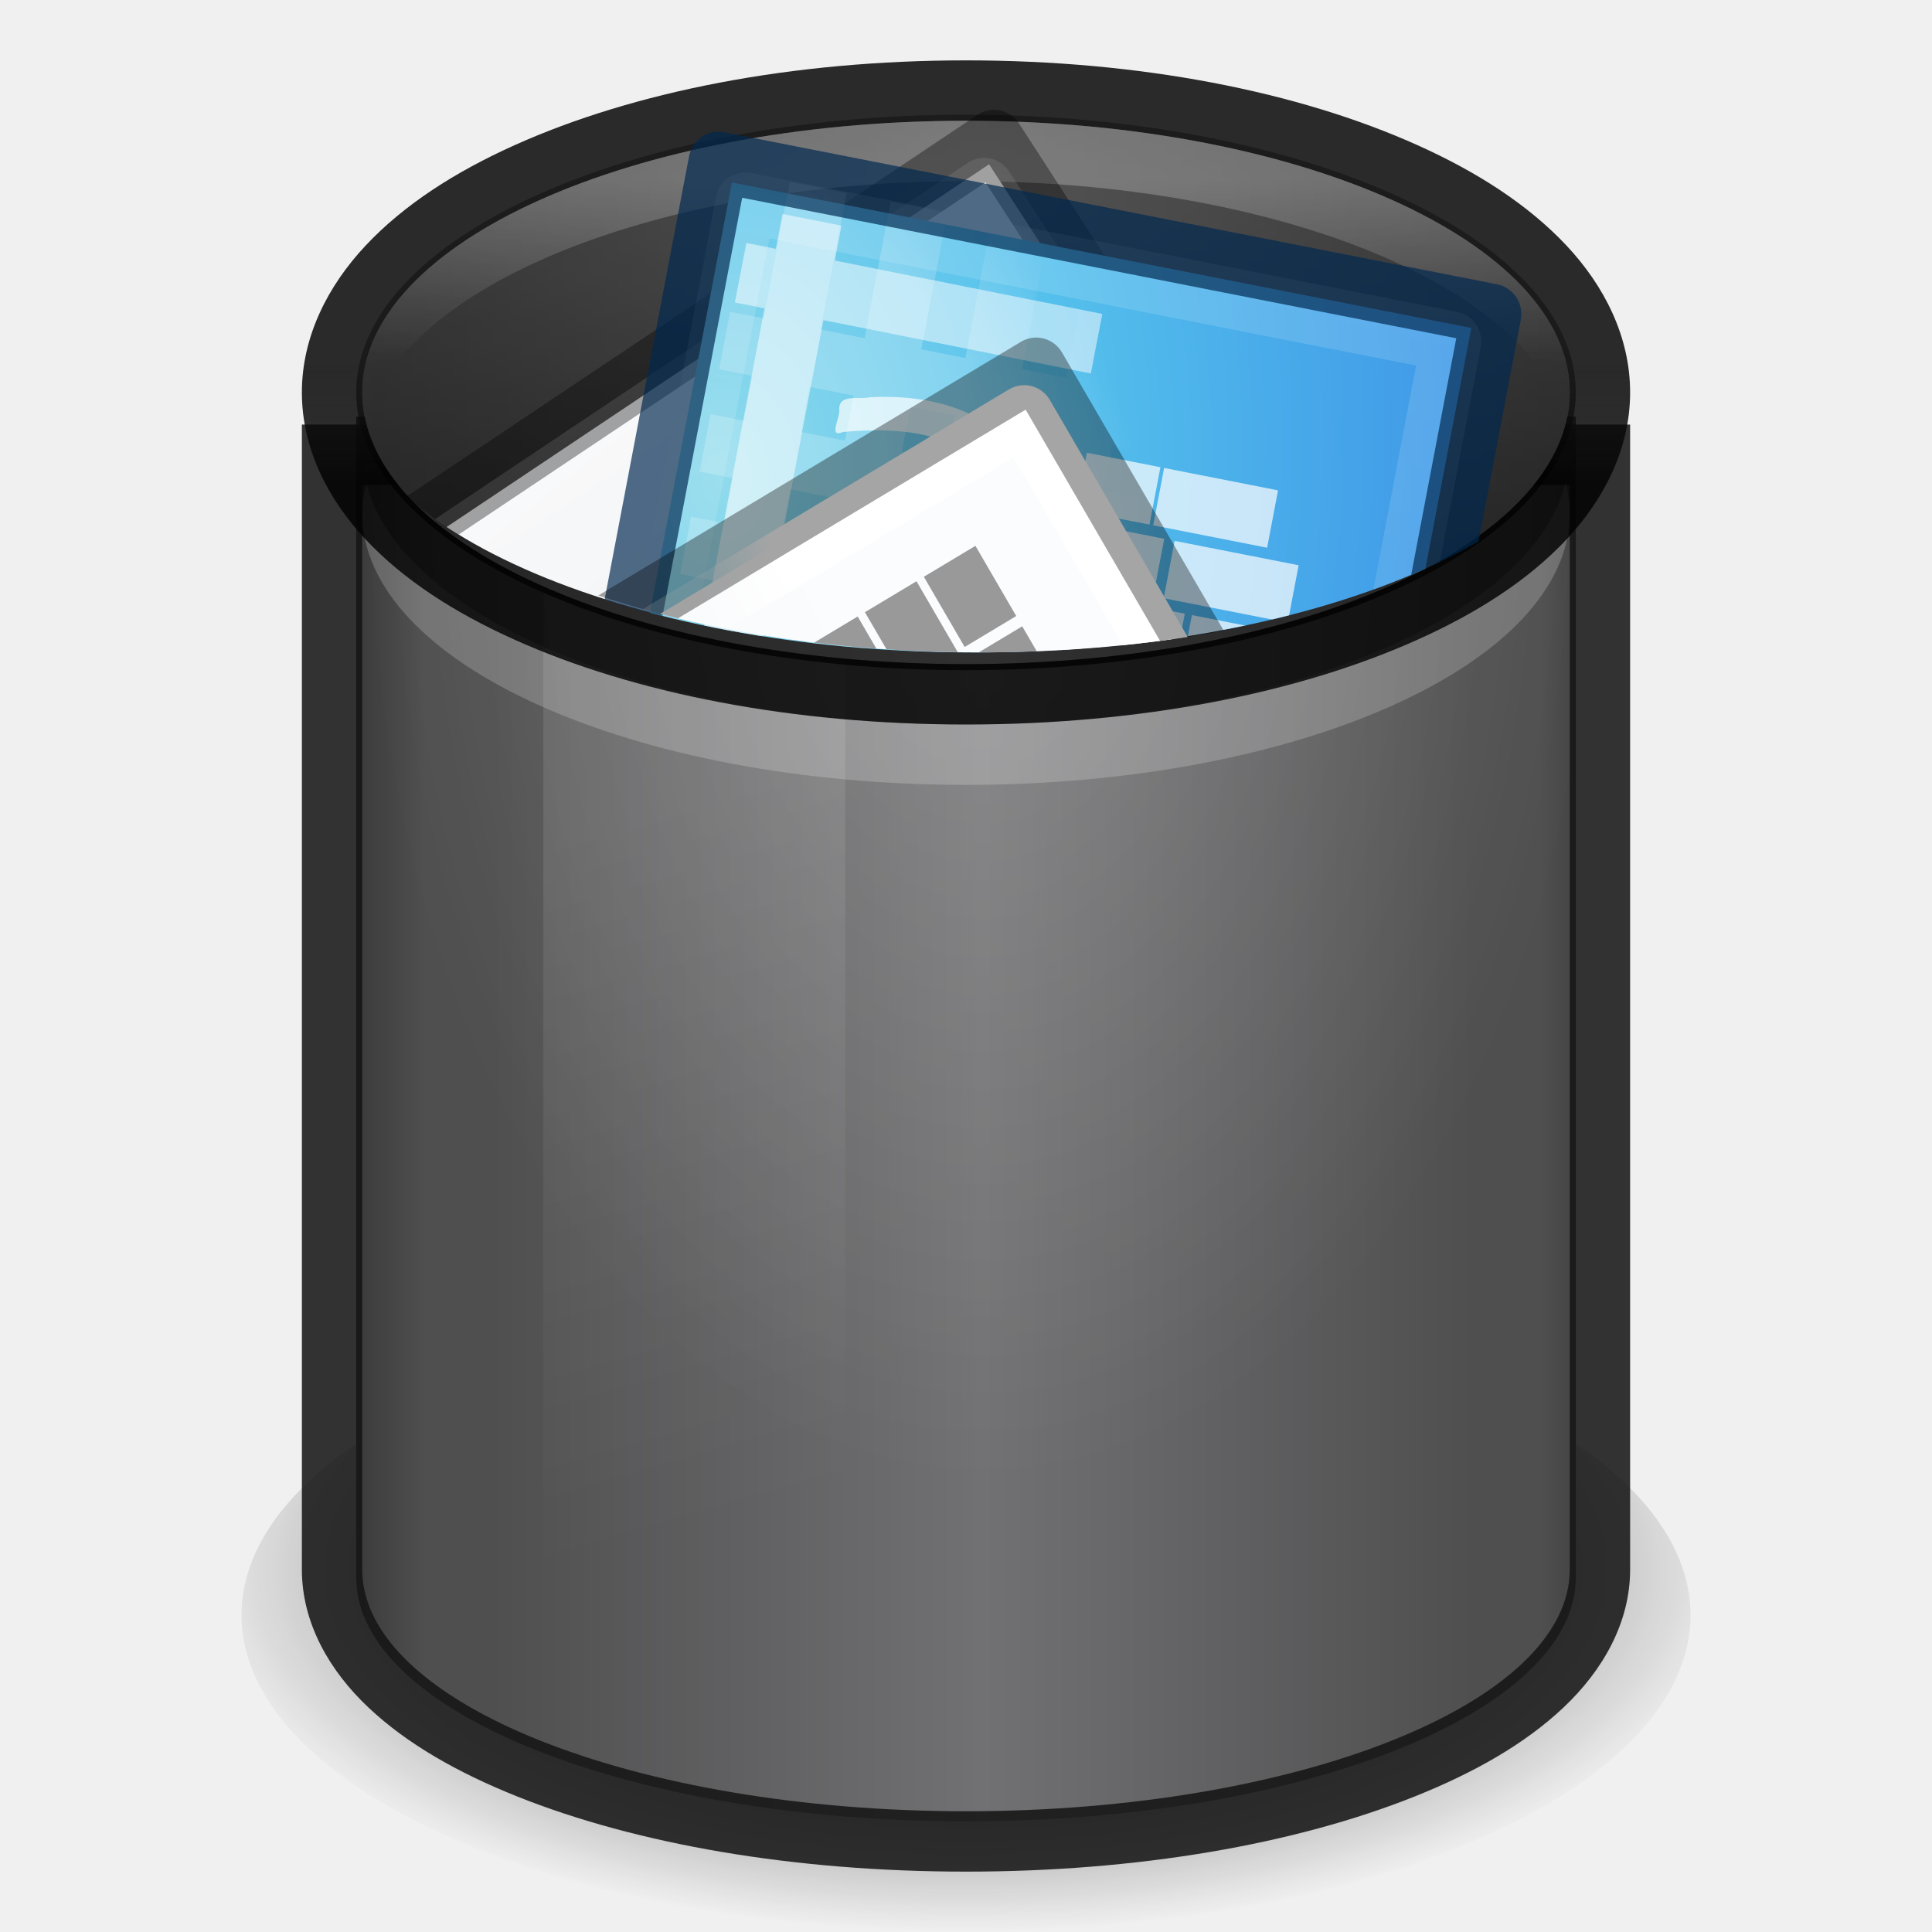
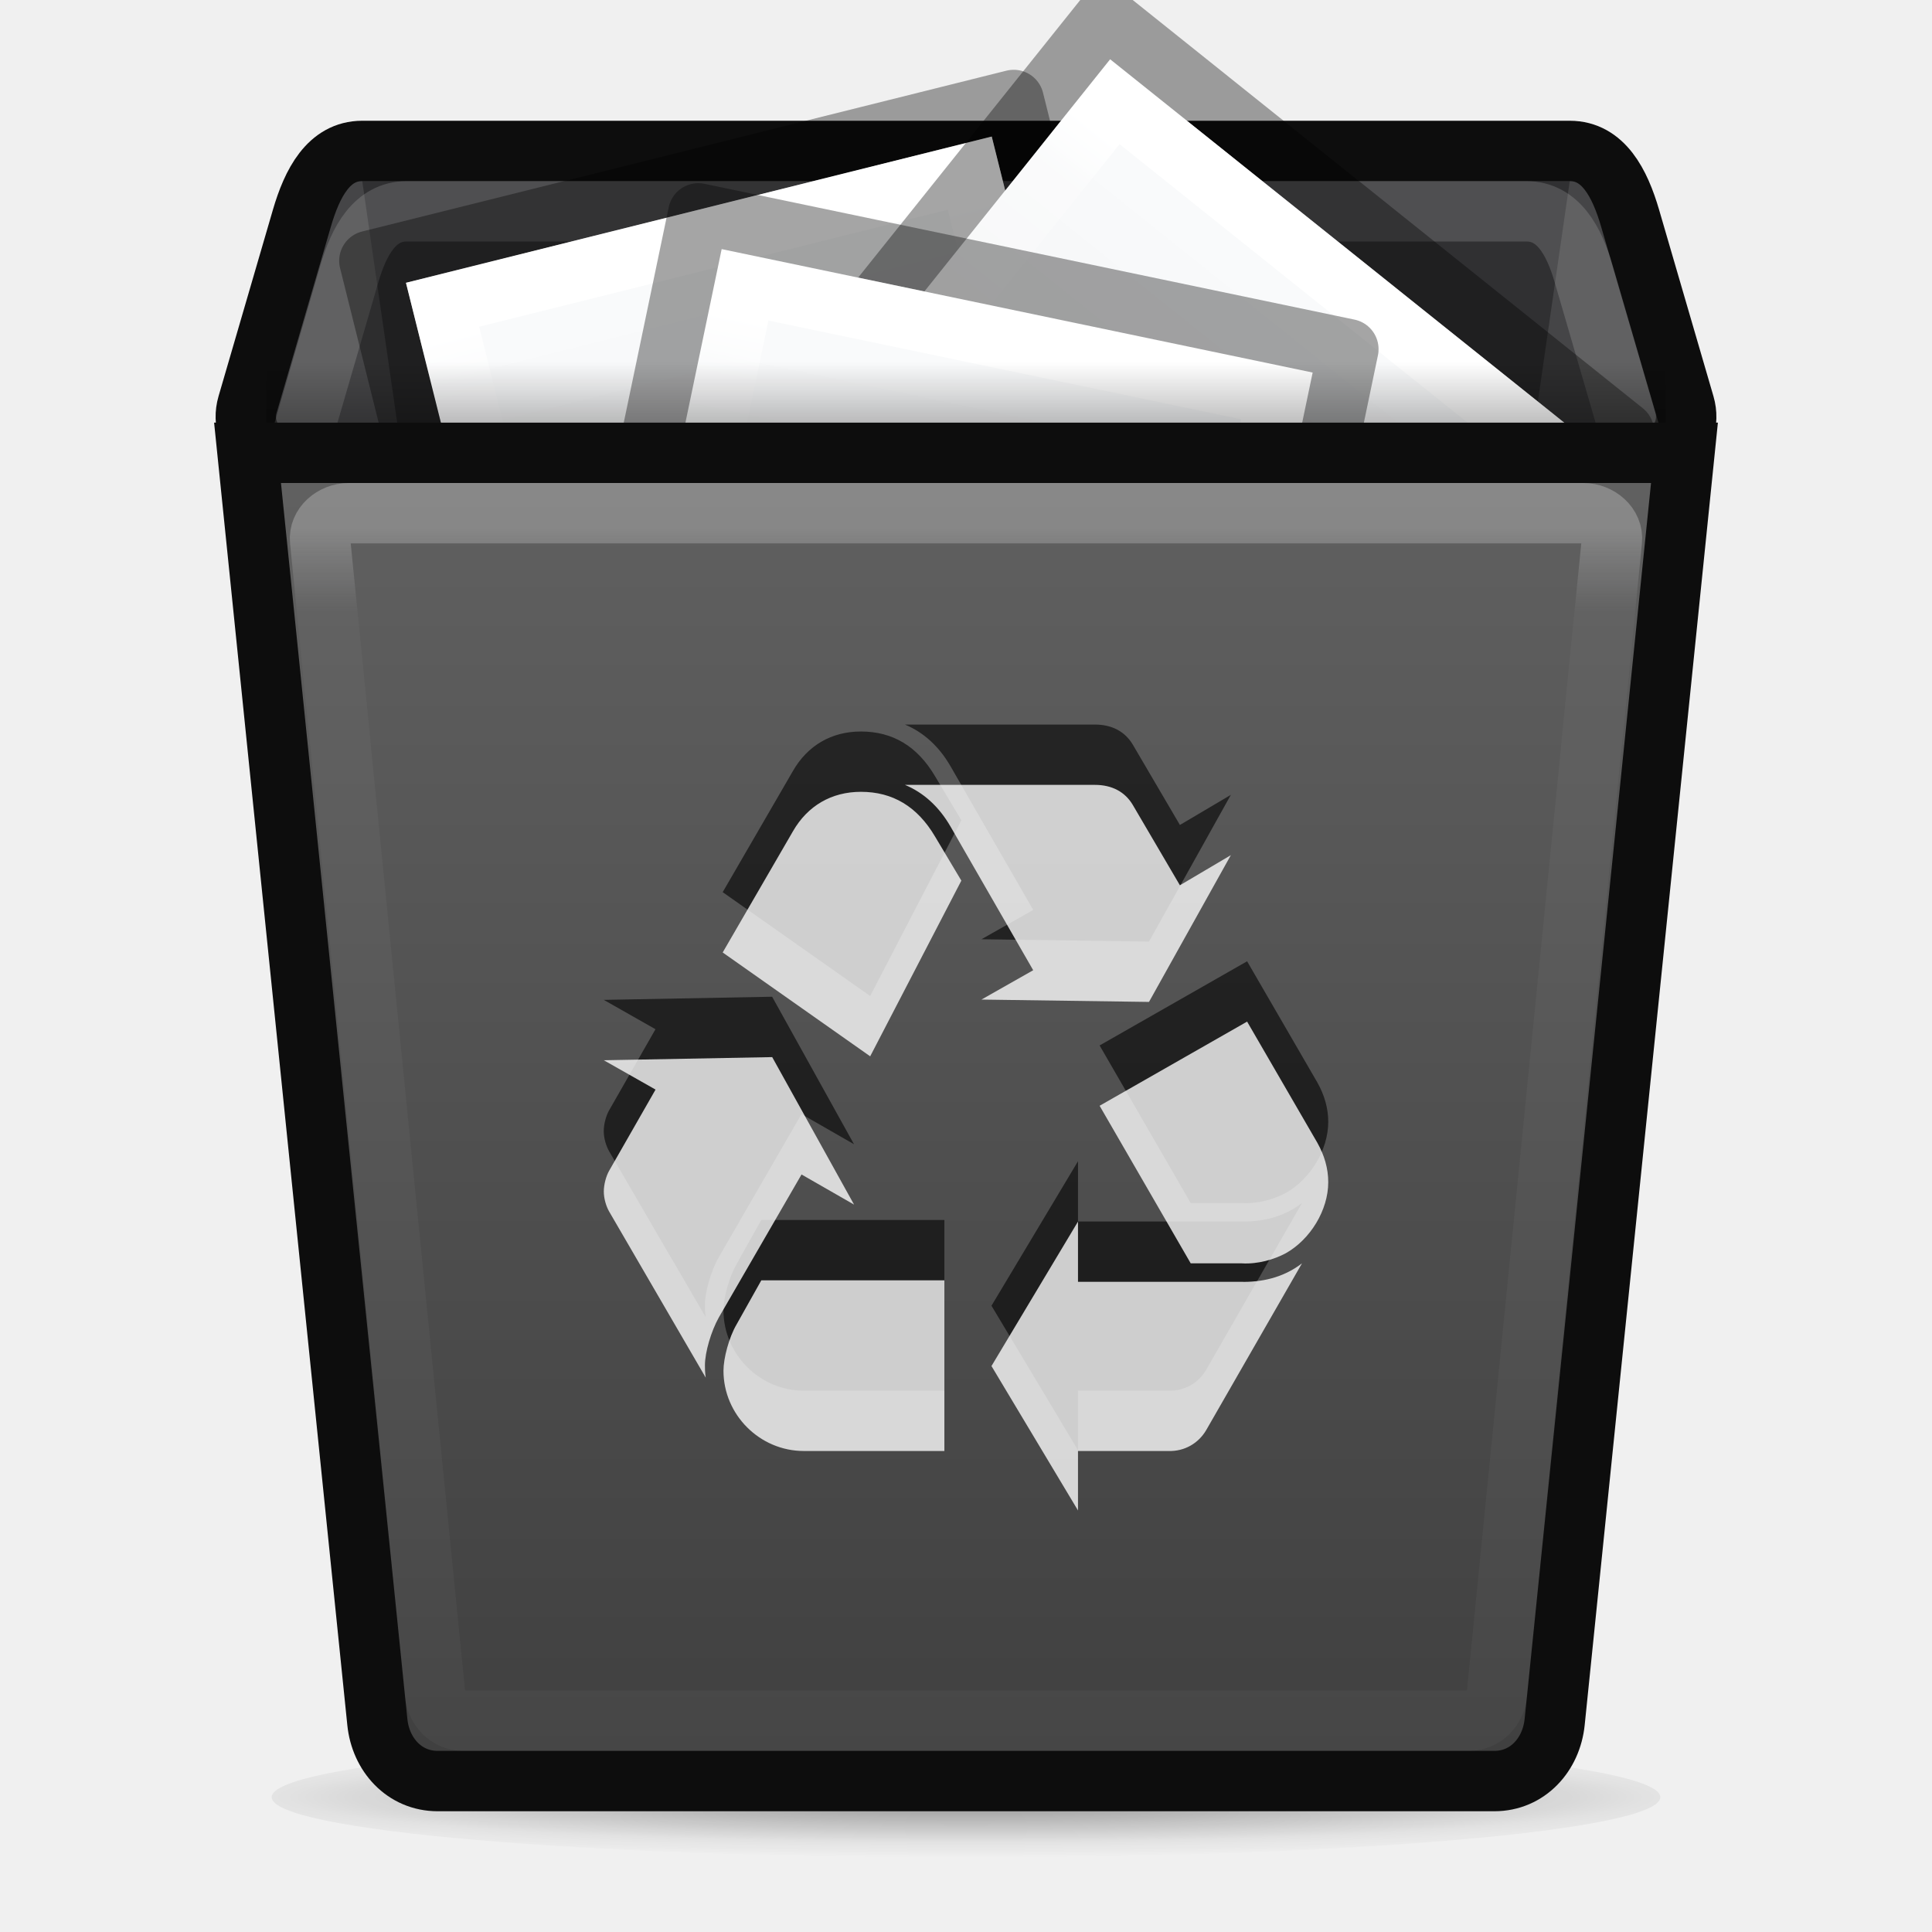
<svg xmlns="http://www.w3.org/2000/svg" xmlns:ns1="http://www.openswatchbook.org/uri/2009/osb" xmlns:xlink="http://www.w3.org/1999/xlink" version="1.0" width="32" height="32" id="svg3695">
  <defs id="defs3697">
-     <linearGradient id="linearGradient4590">
-       <stop style="stop-color:#000000;stop-opacity:0.6" offset="0" id="stop4592" />
-       <stop style="stop-color:#000000;stop-opacity:0.816" offset="1" id="stop4594" />
+     <linearGradient id="linearGradient4399">
+       <stop id="stop4401" offset="0" style="stop-color:#626262;stop-opacity:1" />
+       <stop id="stop4403" offset="1" style="stop-color:#3f3f3f;stop-opacity:1" />
    </linearGradient>
-     <linearGradient id="linearGradient6985">
-       <stop id="stop6987" offset="0" style="stop-color:#000000;stop-opacity:1" />
-       <stop id="stop6989" offset="1" style="stop-color:#000000;stop-opacity:0" />
+     <linearGradient id="linearGradient4306">
+       <stop style="stop-color:#000000;stop-opacity:1" offset="0" id="stop4308" />
+       <stop style="stop-color:#000000;stop-opacity:0" offset="1" id="stop4310" />
+     </linearGradient>
+     <linearGradient id="linearGradient4867">
+       <stop id="stop4869" offset="0" style="stop-color:#ffffff;stop-opacity:1;" />
+       <stop id="stop4871" offset="1" style="stop-color:#e4e5e7;stop-opacity:0.157" />
    </linearGradient>
    <linearGradient ns1:paint="gradient" id="linearGradient4406">
      <stop offset="0" style="stop-color:#4e4e4e;stop-opacity:1" id="stop4408" />
      <stop offset="1" style="stop-color:#141414;stop-opacity:1" id="stop4410" />
    </linearGradient>
    <linearGradient id="linearGradient3320" ns1:paint="gradient">
      <stop id="stop3323" style="stop-color:#4e4e4e;stop-opacity:1" offset="0" />
      <stop id="stop3325" style="stop-color:#b9bac2;stop-opacity:1" offset="1" />
    </linearGradient>
    <linearGradient ns1:paint="solid" id="linearGradient6213">
      <stop id="stop6215" offset="0" style="stop-color:#000000;stop-opacity:1;" />
    </linearGradient>
-     <linearGradient id="linearGradient3977">
-       <stop id="stop3979" style="stop-color:#ffffff;stop-opacity:1;" offset="0" />
-       <stop offset="0.049" style="stop-color:#ffffff;stop-opacity:0.235;" id="stop3981" />
-       <stop id="stop3983" style="stop-color:#ffffff;stop-opacity:0" offset="0.951" />
-       <stop id="stop3985" style="stop-color:#000000;stop-opacity:0.043" offset="1" />
+     <linearGradient xlink:href="#linearGradient4399" id="linearGradient4213" x1="32" y1="13" x2="32" y2="59" gradientUnits="userSpaceOnUse" gradientTransform="matrix(0.5731708,0,0,0.4999075,-2.341464,0.2552155)" />
+     <linearGradient xlink:href="#linearGradient4867" id="linearGradient4229" x1="32" y1="15" x2="32" y2="18" gradientUnits="userSpaceOnUse" gradientTransform="matrix(0.5486358,0,0,0.4651163,-1.556346,1.755813)" />
+     <linearGradient y2="9" x2="22" y1="11" x1="22" gradientTransform="matrix(0.5794826,0,0,0.5,2.092416,1.5)" gradientUnits="userSpaceOnUse" id="linearGradient4262-7-1" xlink:href="#linearGradient4306" />
+     <linearGradient id="linearGradient4303">
+       <stop id="stop4305" offset="0" style="stop-color:#000000;stop-opacity:0.404" />
+       <stop style="stop-color:#000000;stop-opacity:0.059" offset="0.744" id="stop4311" />
+       <stop id="stop4307" offset="1" style="stop-color:#000000;stop-opacity:0;" />
    </linearGradient>
-     <linearGradient id="linearGradient3927">
-       <stop style="stop-color:#fbfcfd;stop-opacity:1" offset="0" id="stop3929" />
-       <stop style="stop-color:#ebeced;stop-opacity:1" offset="1" id="stop3931" />
+     <radialGradient gradientUnits="userSpaceOnUse" gradientTransform="matrix(0.4880935,0,0,0.03225799,0.8691024,28.0699)" r="31" fy="52.6" fx="31" cy="52.6" cx="31" id="radialGradient4309-8" xlink:href="#linearGradient4303" />
+     <linearGradient id="linearGradient4225">
+       <stop offset="0" style="stop-color:#ffffff;stop-opacity:1;" id="stop4227" />
+       <stop id="stop4229" style="stop-color:#ffffff;stop-opacity:0.235;" offset="0.079" />
+       <stop offset="0.846" style="stop-color:#ffffff;stop-opacity:0" id="stop4231" />
+       <stop offset="1" style="stop-color:#000000;stop-opacity:0.043" id="stop4233" />
    </linearGradient>
-     <radialGradient xlink:href="#linearGradient6985" id="radialGradient4603" gradientUnits="userSpaceOnUse" gradientTransform="matrix(-2.568288,-1.690633,0.3033198,-0.4607816,401.676,238.4866)" cx="144.25" cy="-14.204" fx="144.25" fy="-14.204" r="19" />
-     <linearGradient id="linearGradient3827">
-       <stop offset="0" style="stop-color:#ffffff;stop-opacity:1" id="stop3829" />
-       <stop offset="0.823" style="stop-color:#ffffff;stop-opacity:1" id="stop3835" />
-       <stop offset="1" style="stop-color:#ffffff;stop-opacity:0" id="stop3831" />
+     <linearGradient id="linearGradient3927-8">
+       <stop style="stop-color:#fbfcfd;stop-opacity:1" offset="0" id="stop3929-2" />
+       <stop style="stop-color:#ebeced;stop-opacity:1" offset="1" id="stop3931-4" />
    </linearGradient>
-     <linearGradient id="linearGradient2867-449-88-871-390-598-476-591-434-148-57-177-7">
-       <stop offset="0" style="stop-color:#90dbec;stop-opacity:1" id="stop3750-6" />
-       <stop offset="0.262" style="stop-color:#55c1ec;stop-opacity:1" id="stop3752-3" />
-       <stop offset="0.705" style="stop-color:#3689e6;stop-opacity:1" id="stop3754-1" />
-       <stop offset="1" style="stop-color:#2b63a0;stop-opacity:1" id="stop3756-7" />
-     </linearGradient>
-     <linearGradient id="linearGradient3874">
-       <stop id="stop3876" style="stop-color:#ffffff;stop-opacity:1" offset="0" />
-       <stop id="stop3878" style="stop-color:#ffffff;stop-opacity:0.235" offset="0.049" />
-       <stop offset="0.95" style="stop-color:#ffffff;stop-opacity:0" id="stop4275" />
-       <stop id="stop3882" style="stop-color:#000000;stop-opacity:0.059" offset="1" />
-     </linearGradient>
-     <radialGradient xlink:href="#linearGradient6985" id="radialGradient4855" gradientUnits="userSpaceOnUse" gradientTransform="matrix(-3.018758,0.584335,-0.1048367,-0.5416012,446.3464,-92.71942)" cx="144.25" cy="-14.204" fx="144.25" fy="-14.204" r="19" />
-     <radialGradient xlink:href="#linearGradient6985" id="radialGradient4968" gradientUnits="userSpaceOnUse" gradientTransform="matrix(-1.563957,2.647335,-0.4749635,-0.2805927,217.9156,-387.2424)" cx="144.25" cy="-14.204" fx="144.25" fy="-14.204" r="19" />
-     <clipPath clipPathUnits="userSpaceOnUse" id="clipPath4599-4-2">
-       <path style="opacity:0.9;fill:url(#radialGradient4603);fill-opacity:1;stroke:none;stroke-width:1;stroke-linecap:butt;stroke-linejoin:miter;stroke-miterlimit:4;stroke-dasharray:none;stroke-dashoffset:0;stroke-opacity:1" d="M 38.794,15.837 A 18.5,8.099 33.356 0 1 18.889,12.431 18.5,8.099 33.356 0 1 7.889,-4.507 18.5,8.099 33.356 0 1 27.795,-1.1 18.5,8.099 33.356 0 1 38.794,15.837 Z" id="path4601-1-2" />
-     </clipPath>
-     <linearGradient y2="48.546" x2="24" y1="2.523" x1="24" gradientTransform="matrix(0.969828,-0.07993204,-0.07736636,1.005299,-16.97088,-11.30917)" gradientUnits="userSpaceOnUse" id="linearGradient4740-3-8" xlink:href="#linearGradient3927" />
-     <linearGradient y2="43.185" x2="24" y1="6.185" x1="24" gradientTransform="matrix(0.8757067,-0.07217467,-0.09279602,1.205793,-14.46034,-14.76495)" gradientUnits="userSpaceOnUse" id="linearGradient4742-9-7" xlink:href="#linearGradient3977" />
-     <clipPath clipPathUnits="userSpaceOnUse" id="clipPath4851-7-4">
-       <path style="opacity:0.9;fill:url(#radialGradient4855);fill-opacity:1;stroke:none;stroke-width:1;stroke-linecap:butt;stroke-linejoin:miter;stroke-miterlimit:4;stroke-dasharray:none;stroke-dashoffset:0;stroke-opacity:1" d="M 31.151,1.454 A 8.099,18.5 79.045 0 1 14.527,12.921 8.099,18.5 79.045 0 1 -5.175,8.485 8.099,18.5 79.045 0 1 11.449,-2.982 8.099,18.5 79.045 0 1 31.151,1.454 Z" id="path4853-1-6" />
-     </clipPath>
-     <radialGradient gradientTransform="matrix(0.1250051,4.200119,-3.127364,-0.1105846,34.0031,-52.00962)" gradientUnits="userSpaceOnUse" xlink:href="#linearGradient2867-449-88-871-390-598-476-591-434-148-57-177-7" id="radialGradient3350-4-0-5" fy="8.6" fx="15.951" r="18" cy="8.6" cx="15.951" />
-     <radialGradient gradientTransform="matrix(1.692579,0.05985015,0.07889393,2.650804,-31.47326,-34.11205)" gradientUnits="userSpaceOnUse" xlink:href="#linearGradient3827" id="radialGradient3338-3-0" fy="25.536" fx="21.172" r="16" cy="25.536" cx="21.172" />
-     <clipPath clipPathUnits="userSpaceOnUse" id="clipPath4964-3-5">
-       <path style="opacity:0.9;fill:url(#radialGradient4968);fill-opacity:1;stroke:none;stroke-width:1;stroke-linecap:butt;stroke-linejoin:miter;stroke-miterlimit:4;stroke-dasharray:none;stroke-dashoffset:0;stroke-opacity:1" d="M 13.146,-13.98 A 8.099,18.5 30.573 0 1 10.709,6.068 8.099,18.5 30.573 0 1 -5.674,17.876 8.099,18.5 30.573 0 1 -3.237,-2.171 8.099,18.5 30.573 0 1 13.146,-13.98 Z" id="path4966-4-7" />
-     </clipPath>
-     <linearGradient y2="48.546" x2="24" y1="2.523" x1="24" gradientTransform="matrix(1.046228,0.07621871,0.07377221,0.9313521,-10.44348,4.679087)" gradientUnits="userSpaceOnUse" id="linearGradient4982-2" xlink:href="#linearGradient3927" />
-     <linearGradient y2="43.185" x2="24" y1="6.185" x1="24" gradientTransform="matrix(0.9446917,0.06882174,0.08848508,1.117098,-8.246546,1.827523)" gradientUnits="userSpaceOnUse" id="linearGradient4984-9" xlink:href="#linearGradient3977" />
-     <linearGradient xlink:href="#linearGradient3874" id="linearGradient5005" gradientUnits="userSpaceOnUse" gradientTransform="matrix(1.257829,0.04447725,0.05687894,1.911108,-21.97136,-16.63877)" x1="24" y1="5.564" x2="24" y2="43" />
-     <radialGradient xlink:href="#linearGradient6985" id="radialGradient6052-2" cx="144.986" cy="-23.026" fx="144.986" fy="-23.026" r="19" gradientTransform="matrix(-0.6842103,2.8308827e-7,-1.1360419e-7,-0.3157895,115.2011,18.72864)" gradientUnits="userSpaceOnUse" />
-     <linearGradient xlink:href="#linearGradient6131" id="linearGradient5927" x1="135" y1="12" x2="116" y2="12" gradientUnits="userSpaceOnUse" spreadMethod="reflect" gradientTransform="matrix(0.5430107,0,0,0.5047103,-57.03495,10.93754)" />
-     <linearGradient id="linearGradient6131">
-       <stop id="stop6133" offset="0" style="stop-color:#717173;stop-opacity:1" />
-       <stop style="stop-color:#4f4f50;stop-opacity:1" offset="0.789" id="stop6137" />
-       <stop id="stop6139" offset="0.895" style="stop-color:#4f4f50;stop-opacity:1;" />
-       <stop id="stop6135" offset="1" style="stop-color:#3c3c3c;stop-opacity:1" />
-     </linearGradient>
-     <radialGradient xlink:href="#linearGradient6286" id="radialGradient6284" cx="39.001" cy="39.765" fx="39.001" fy="39.765" r="18.6" gradientTransform="matrix(-0.5491965,0,0,-0.8608425,37.68786,42.69913)" gradientUnits="userSpaceOnUse" spreadMethod="pad" />
-     <linearGradient id="linearGradient6286">
-       <stop id="stop6288" offset="0" style="stop-color:#ffffff;stop-opacity:1;" />
-       <stop id="stop6290" offset="1" style="stop-color:#ffffff;stop-opacity:0" />
-     </linearGradient>
-     <linearGradient xlink:href="#linearGradient6286" id="linearGradient3038" gradientUnits="userSpaceOnUse" gradientTransform="matrix(0.9333333,0,0,0.7754293,-2.799997,-1.679676)" x1="12.25" y1="20.231" x2="17.125" y2="34.174" />
-     <linearGradient xlink:href="#linearGradient6014" id="linearGradient6020" x1="116" y1="-9" x2="135" y2="-9" gradientUnits="userSpaceOnUse" spreadMethod="reflect" gradientTransform="matrix(0.5263158,0,0,0.5294117,-54.78948,11.26471)" />
-     <linearGradient id="linearGradient6014">
-       <stop style="stop-color:#8b8b8d;stop-opacity:1;" offset="0" id="stop6016" />
-       <stop style="stop-color:#b7b7b9;stop-opacity:1" offset="1" id="stop6018" />
-     </linearGradient>
-     <radialGradient xlink:href="#linearGradient4590" id="radialGradient6052" cx="144.25" cy="-14.204" fx="144.25" fy="-14.204" r="19" gradientTransform="matrix(-1.67867,2.7962137e-7,-4.7065157e-8,-0.3133127,258.414,-1.197418)" gradientUnits="userSpaceOnUse" />
-     <linearGradient xlink:href="#linearGradient4300" id="linearGradient4360" x1="16" y1="6" x2="16" y2="8" gradientUnits="userSpaceOnUse" />
-     <linearGradient id="linearGradient4300">
-       <stop style="stop-color:#141414;stop-opacity:1;" offset="0" id="stop4302" />
-       <stop style="stop-color:#000000;stop-opacity:0.899" offset="1" id="stop4304" />
-     </linearGradient>
-     <linearGradient xlink:href="#linearGradient6286" id="linearGradient4352" x1="16" y1="3" x2="16" y2="6" gradientUnits="userSpaceOnUse" />
+     <linearGradient y2="43.923" x2="24" y1="6.923" x1="24" gradientTransform="matrix(0.2432432,0,0,0.3513513,2.162164,-0.432428)" gradientUnits="userSpaceOnUse" id="linearGradient3988-1" xlink:href="#linearGradient4225" />
+     <linearGradient xlink:href="#linearGradient3927-8" id="linearGradient3806" gradientUnits="userSpaceOnUse" gradientTransform="matrix(0.2857136,0,0,0.304197,1.142873,0.2326048)" x1="25.132" y1="0.985" x2="25.132" y2="47.013" />
+     <linearGradient xlink:href="#linearGradient3927-8" id="linearGradient4581" gradientUnits="userSpaceOnUse" gradientTransform="matrix(0.2857136,0,0,0.304197,1.142873,0.2326048)" x1="25.132" y1="0.985" x2="25.132" y2="47.013" />
+     <linearGradient xlink:href="#linearGradient4225" id="linearGradient4583" gradientUnits="userSpaceOnUse" gradientTransform="matrix(0.2432432,0,0,0.3513513,2.162164,-0.432428)" x1="24" y1="6.923" x2="24" y2="43.923" />
+     <linearGradient xlink:href="#linearGradient3927-8" id="linearGradient4607" gradientUnits="userSpaceOnUse" gradientTransform="matrix(0.2857136,0,0,0.304197,1.142873,0.2326048)" x1="25.132" y1="0.985" x2="25.132" y2="47.013" />
+     <linearGradient xlink:href="#linearGradient4225" id="linearGradient4609" gradientUnits="userSpaceOnUse" gradientTransform="matrix(0.2432432,0,0,0.3513513,2.162164,-0.432428)" x1="24" y1="6.923" x2="24" y2="43.923" />
  </defs>
-   <path style="opacity:0.9;fill:url(#radialGradient6052-2);fill-opacity:1;stroke:none;stroke-width:1;stroke-linecap:butt;stroke-linejoin:miter;stroke-miterlimit:4;stroke-dasharray:none;stroke-dashoffset:0;stroke-opacity:1" d="M 28,26.75 A 12,5.25 0 0 1 16,32 12,5.25 0 0 1 4,26.75 12,5.25 0 0 1 16,21.5 12,5.25 0 0 1 28,26.75 Z" id="path4342-99-8" />
-   <path style="opacity:1;fill:url(#linearGradient5927);fill-opacity:1;stroke:none;stroke-width:1;stroke-linecap:butt;stroke-linejoin:miter;stroke-miterlimit:4;stroke-dasharray:none;stroke-dashoffset:0;stroke-opacity:1" d="m 5.9,6.9 0,19.229 c 0,2.23 4.552,4.038 10.1,4.038 5.548,0 10.1,-1.808 10.1,-4.038 L 26.1,6.9 Z" id="rect4344" />
-   <path style="opacity:0.2;fill:url(#radialGradient6284);fill-opacity:1;stroke:none;stroke-width:1;stroke-linecap:butt;stroke-linejoin:miter;stroke-miterlimit:4;stroke-dasharray:none;stroke-dashoffset:0;stroke-opacity:1" d="M 6,7 6,26.064 C 6,28.274 10.507,30.067 16,30.067 21.493,30.067 26,28.274 26,26.064 L 26,7 Z" id="rect4344-7" />
-   <path style="display:inline;overflow:visible;visibility:visible;opacity:0.1;fill:url(#linearGradient3038);fill-opacity:1;fill-rule:nonzero;stroke:none;stroke-width:1;marker:none" id="rect3244" d="m 9,9.784 5,0.943 0,18.853 L 9,28.95 9,9.784 Z" />
-   <path style="color:#000000;font-style:normal;font-variant:normal;font-weight:normal;font-stretch:normal;font-size:medium;line-height:normal;font-family:sans-serif;text-indent:0;text-align:start;text-decoration:none;text-decoration-line:none;text-decoration-style:solid;text-decoration-color:#000000;letter-spacing:normal;word-spacing:normal;text-transform:none;direction:ltr;block-progression:tb;writing-mode:lr-tb;baseline-shift:baseline;text-anchor:start;white-space:normal;clip-rule:nonzero;display:inline;overflow:visible;visibility:visible;opacity:1;isolation:auto;mix-blend-mode:normal;color-interpolation:sRGB;color-interpolation-filters:linearRGB;solid-color:#000000;solid-opacity:1;fill:#141414;fill-opacity:0.863;fill-rule:nonzero;stroke:none;stroke-width:2;stroke-linecap:butt;stroke-linejoin:miter;stroke-miterlimit:4;stroke-dasharray:none;stroke-dashoffset:0;stroke-opacity:1;color-rendering:auto;image-rendering:auto;shape-rendering:auto;text-rendering:auto;enable-background:accumulate" d="m 5,7.032 0,1 0,17.964 c 0,0.892 0.463,1.684 1.104,2.287 0.64,0.603 1.477,1.078 2.465,1.473 C 10.544,30.545 13.145,31 16,31 c 2.855,0 5.454,-0.455 7.43,-1.244 0.988,-0.395 1.824,-0.869 2.465,-1.473 C 26.535,27.68 27,26.889 27,25.996 L 27,7.032 Z m 1,1 20,0 0,17.964 C 26,28.207 21.493,30 16,30 10.507,30 6,28.207 6,25.996 Z" id="rect4344-9" />
-   <path style="opacity:1;fill:url(#linearGradient6020);fill-opacity:1;stroke:none;stroke-width:1;stroke-linecap:butt;stroke-linejoin:miter;stroke-miterlimit:4;stroke-dasharray:none;stroke-dashoffset:0;stroke-opacity:1" d="M 26,6.5 A 10,4.5 0 0 1 16,11 10,4.5 0 0 1 6,6.5 10,4.5 0 0 1 16,2 10,4.5 0 0 1 26,6.5 Z" id="path4342" />
-   <path style="opacity:0.9;fill:url(#radialGradient6052);fill-opacity:1;stroke:none;stroke-width:1;stroke-linecap:butt;stroke-linejoin:miter;stroke-miterlimit:4;stroke-dasharray:none;stroke-dashoffset:0;stroke-opacity:1" d="M 26.1,6.5 A 10.1,4.6 0 0 1 16,11.1 10.1,4.6 0 0 1 5.9,6.5 10.1,4.6 0 0 1 16,1.9 10.1,4.6 0 0 1 26.1,6.5 Z" id="path4342-99" />
-   <path style="opacity:0.2;fill:#ffffff;fill-opacity:1;stroke:none;stroke-width:1;stroke-linecap:butt;stroke-linejoin:miter;stroke-miterlimit:4;stroke-dasharray:none;stroke-dashoffset:0;stroke-opacity:1" d="M 16,13 A 10,4.5 0 0 1 6,8.5 10,4.5 0 0 1 6.07,8.01 10,4.5 0 0 0 16,12 10,4.5 0 0 0 25.93,7.99 10,4.5 0 0 1 26,8.5 10,4.5 0 0 1 16,13 Z" id="path4342-99-9-1" />
-   <path style="color:#000000;font-style:normal;font-variant:normal;font-weight:normal;font-stretch:normal;font-size:medium;line-height:normal;font-family:sans-serif;text-indent:0;text-align:start;text-decoration:none;text-decoration-line:none;text-decoration-style:solid;text-decoration-color:#000000;letter-spacing:normal;word-spacing:normal;text-transform:none;direction:ltr;block-progression:tb;writing-mode:lr-tb;baseline-shift:baseline;text-anchor:start;white-space:normal;clip-rule:nonzero;display:inline;overflow:visible;visibility:visible;opacity:0.9;isolation:auto;mix-blend-mode:normal;color-interpolation:sRGB;color-interpolation-filters:linearRGB;solid-color:#000000;solid-opacity:1;fill:url(#linearGradient4360);fill-opacity:1;fill-rule:nonzero;stroke:none;stroke-width:2;stroke-linecap:butt;stroke-linejoin:miter;stroke-miterlimit:4;stroke-dasharray:none;stroke-dashoffset:0;stroke-opacity:1;color-rendering:auto;image-rendering:auto;shape-rendering:auto;text-rendering:auto;enable-background:accumulate" d="m 16,1 c -2.883,-2e-7 -5.497,0.514 -7.48,1.406 C 7.528,2.852 6.689,3.394 6.059,4.064 5.428,4.735 5,5.578 5,6.5 5,7.422 5.428,8.267 6.059,8.938 6.689,9.608 7.528,10.148 8.52,10.594 10.503,11.486 13.117,12 16,12 18.883,12 21.499,11.486 23.482,10.594 24.474,10.148 25.313,9.608 25.943,8.938 26.574,8.267 27,7.422 27,6.5 27,5.578 26.574,4.735 25.943,4.064 25.313,3.394 24.474,2.852 23.482,2.406 21.499,1.514 18.883,1 16,1 Z m 0,1 A 10,4.5 0 0 1 26,6.5 10,4.5 0 0 1 16,11 10,4.5 0 0 1 6,6.5 10,4.5 0 0 1 16,2 Z" id="path4342-99-5" />
-   <path style="opacity:0.25;fill:url(#linearGradient4352);fill-opacity:1;stroke:none;stroke-width:1;stroke-linecap:butt;stroke-linejoin:miter;stroke-miterlimit:4;stroke-dasharray:none;stroke-dashoffset:0;stroke-opacity:1" d="M 16,2 A 10,4.5 0 0 0 6,6.5 10,4.5 0 0 0 6.07,6.99 10,4.5 0 0 1 16,3 10,4.5 0 0 1 25.93,7.01 10,4.5 0 0 0 26,6.5 10,4.5 0 0 0 16,2 Z" id="path4342-99-9" />
-   <g id="g4986-6" transform="matrix(0.5670114,0,0,0.5760065,2.872178,15.85257)">
-     <g clip-path="url(#clipPath4599-4-2)" transform="matrix(0.8352721,-0.5498368,0.5498368,0.8352721,0.7239669,-8.788582)" id="layer1-7-1">
-       <path style="display:inline;fill:url(#linearGradient4740-3-8);fill-opacity:1;stroke:none;stroke-width:1;stroke-linecap:butt;stroke-linejoin:round;stroke-miterlimit:4;stroke-dasharray:none;stroke-dashoffset:0;stroke-opacity:1" id="path4160-3-8-4" d="m 5,1 c 5.041,0 22,0.002 22,0.002 L 27,29 C 27,29 12.333,29 5,29 5,19.667 5,10.333 5,1 Z" />
-       <path style="fill:none;stroke:url(#linearGradient4742-9-7);stroke-width:1.75;stroke-linecap:round;stroke-linejoin:round;stroke-miterlimit:4;stroke-dasharray:none;stroke-dashoffset:0;stroke-opacity:1" d="m 26.5,28.5 -21,0 0,-27 21,0 z" id="rect6741-1-42-9" />
-       <path style="display:inline;fill:none;fill-opacity:1;stroke:#000000;stroke-width:1.75;stroke-linecap:butt;stroke-linejoin:round;stroke-miterlimit:4;stroke-dasharray:none;stroke-dashoffset:0;stroke-opacity:0.353" id="path4160-3-4-5-1" d="m 4.5,0.5 c 5.27,0 23,0.002 23,0.002 l 2.8e-5,28.998 c 0,0 -15.333,0 -23,0 0,-9.667 0,-19.333 0,-29 z" />
-     </g>
-     <g clip-path="url(#clipPath4851-7-4)" transform="matrix(0.9817763,0.1900404,-0.1900404,0.9817763,11.59584,-24.20647)" id="g4810-2-3">
-       <g id="g4217-4-3" />
-       <g id="layer1-5-8-9" transform="matrix(0.6628564,0,0,0.659152,0.2722422,0.1690105)">
-         <path d="m 7.132,1.261 c 7.605,0 33.19,0.003 33.19,0.003 l 4e-5,42.476 c 0,0 -22.126,0 -33.19,0 0,-14.16 0,-28.319 0,-42.479 z" id="path4160-38-5" style="color:#000000;display:inline;overflow:visible;visibility:visible;fill:url(#radialGradient3350-4-0-5);fill-opacity:1;fill-rule:nonzero;stroke:none;stroke-width:1.513;stroke-linecap:butt;stroke-linejoin:round;stroke-miterlimit:4;stroke-dasharray:none;stroke-dashoffset:0;stroke-opacity:1;marker:none;enable-background:accumulate" />
-         <path d="m 39.566,42.983 -31.677,0 0,-40.966 31.677,0 z" id="rect6741-1-4-7-7" style="opacity:0.6;fill:none;stroke:url(#linearGradient5005);stroke-width:2.647;stroke-linecap:round;stroke-linejoin:round;stroke-miterlimit:4;stroke-dasharray:none;stroke-dashoffset:0;stroke-opacity:1" />
-         <path d="m 33.425,8.088 -24.03,0 M 10.904,2.02 10.867,42.981 m 22.643,2.73e-4 0.037,-37.452 M 15.434,2.02 15.397,42.981 m 4.559,-40.962 0,40.961 M 24.49,2.02 24.453,42.981 M 29.019,2.02 28.982,42.981 m 10.42,-30.342 -30.007,0 m 30.007,4.551 -30.007,0 m 30.007,4.551 -30.007,0 m 30.007,4.551 -30.007,0 m 30.007,4.551 -30.007,0 m 30.007,4.551 -30.007,0 m 30.007,4.551 -30.007,0" id="path3318-4-2" style="opacity:0.2;fill:none;stroke:url(#radialGradient3338-3-0);stroke-width:2.549;stroke-linecap:square;stroke-linejoin:round;stroke-miterlimit:4;stroke-dasharray:none;stroke-opacity:1" />
-         <path d="m 21.085,39.947 16.434,4.82e-4" id="path3962-8-1" style="opacity:0.5;fill:none;stroke:#ffffff;stroke-width:2.647;stroke-linecap:square;stroke-linejoin:round;stroke-miterlimit:4;stroke-dasharray:none;stroke-opacity:1" />
-         <path d="m 36.551,42.981 0,-15.171" id="path3960-0-1" style="opacity:0.5;fill:none;stroke:#ffffff;stroke-width:2.647;stroke-linecap:square;stroke-linejoin:round;stroke-miterlimit:4;stroke-dasharray:none;stroke-opacity:1" />
-         <path d="m 22.915,5.092 -13.339,-0.037 m 1.328,-1.546 0,20.099" id="path3554-0-0" style="opacity:0.5;fill:none;stroke:#ffffff;stroke-width:2.647;stroke-linecap:square;stroke-linejoin:round;stroke-miterlimit:4;stroke-dasharray:none;stroke-opacity:1" />
-         <path d="m 15.377,14.718 c -1.033,0.688 -0.911,2.496 0.216,3.031 2.568,0.934 4.233,-0.392 4.84,-2.85 0.017,-0.362 0.153,-0.895 -0.385,-0.729 -1.612,-0.078 -3.147,0.033 -4.67,0.548 z m 6.907,-1.226 c 1e-6,1.901 1e-6,3.802 1e-6,5.702 -0.612,0 -1.225,0 -1.837,0 -0.036,-0.421 0.073,-1.317 -0.056,-1.434 -0.719,1.049 -1.974,1.618 -3.223,1.672 -3.349,0.162 -4.816,-1.865 -3.838,-4.939 1.878,-1.949 4.567,-1.609 7.068,-1.61 -0.108,-3.252 -4.218,-2.513 -6.407,-1.869 -0.58,0.389 -0.247,-0.56 -0.334,-0.894 -0.201,-0.733 0.78,-0.617 1.243,-0.831 1.686,-0.407 3.53,-0.525 5.171,0.127 1.718,0.842 2.078,2.352 2.212,4.076 z" id="text34519-5-6" style="font-style:normal;font-weight:normal;font-size:18.421px;font-family:'Bitstream Vera Sans';opacity:0.7;fill:#ffffff;fill-opacity:1;stroke:none" />
-         <path d="m 13,25.534 3.39,0 0,1.491 -3.39,0 z m 4.569,0 1.776,0 0,1.491 -1.776,0 z m 3.114,0 3.117,0 0,1.491 -3.117,0 z m 4.53,0 1.527,0 0,1.491 -1.527,0 z m 2.891,0 3.239,0 0,1.491 -3.239,0 z M 13,22.5 l 3.324,0 0,1.562 -3.324,0 z m 4.236,0 3.606,0 0,1.562 -3.606,0 z m 4.969,0 1.53,0 0,1.562 -1.53,0 z m 2.29,0 2.602,0 0,1.562 -2.602,0 z m 3.815,0 2.409,0 0,1.562 -2.409,0 z m 3.93,0 1.905,0 0,1.562 -1.905,0 z M 13,30.086 l 4.872,0 0,1.517 -4.872,0 z m 6.102,0 3.123,0 0,1.517 -3.123,0 z m 9.142,0 0.893,0 0,1.517 -0.893,0 z m 1.519,0 3.13,0 0,1.517 -3.13,0 z m -6.093,0 3.192,0 0,1.517 -3.192,0 z M 13,33.12 l 3.869,0 0,1.517 -3.869,0 z m 4.791,0 0.766,0 0,1.517 -0.766,0 z m 1.69,0 2.781,0 0,1.517 -2.781,0 z m 3.809,0 2.652,0 0,1.517 -2.652,0 z m 2.971,0 2.747,0 0,1.517 -2.747,0 z m 3.959,0 4.015,0 0,1.517 -4.015,0 z M 13,36.154 l 3.344,0 0,1.517 -3.344,0 z m 9.196,0 2.085,0 0,1.517 -2.085,0 z m 6.142,0 3.02,0 0,1.517 -3.02,0 z m -2.936,0 2.284,0 0,1.517 -2.284,0 z m -7.803,0 3.42,0 0,1.517 -3.42,0 z" id="path3406-7-4" style="display:inline;opacity:0.7;fill:#ffffff;fill-opacity:1;stroke:none" />
-         <path d="m 31.874,17.19 1.659,0 m -7.543,0 3.017,0 m 1.509,-3.034 3.017,0 m -7.543,0 1.509,0 m 1.961,-3.034 2.565,0 m -6.034,0 0.754,0" id="path3342-9-9" style="opacity:0.7;fill:none;stroke:#ffffff;stroke-width:2.549;stroke-linecap:square;stroke-linejoin:round;stroke-miterlimit:4;stroke-dasharray:none;stroke-opacity:1" />
-       </g>
-       <path d="m 4.503,0.5 c 5.27,0 22.997,0.002 22.997,0.002 l 2.8e-5,29.001 c 0,0 -15.332,0 -22.997,0 0,-9.668 0,-19.335 0,-29.003 z" id="path4160-7-5-6" style="color:#000000;display:inline;overflow:visible;visibility:visible;fill:none;fill-opacity:1;fill-rule:nonzero;stroke:#00284f;stroke-width:1.75;stroke-linecap:butt;stroke-linejoin:round;stroke-miterlimit:4;stroke-dasharray:none;stroke-dashoffset:0;stroke-opacity:0.682;marker:none;enable-background:accumulate" />
-     </g>
-     <g clip-path="url(#clipPath4964-3-5)" transform="matrix(0.5086386,0.8609801,-0.8609801,0.5086386,23.3453,-21.0688)" id="layer1-4-5-3">
-       <g id="layer1-8-7-6" transform="translate(1.33e-5,0)">
-         <path d="m 5,1 c 5.041,0 22,0.002 22,0.002 L 27,29 C 27,29 12.333,29 5,29 5,19.667 5,10.333 5,1 Z" id="path4160-3-0-1-3" style="display:inline;fill:url(#linearGradient4982-2);fill-opacity:1;stroke:none;stroke-width:1;stroke-linecap:butt;stroke-linejoin:round;stroke-miterlimit:4;stroke-dasharray:none;stroke-dashoffset:0;stroke-opacity:1" />
-         <path id="rect6741-1-0-4-4" d="m 26.5,28.5 -21,0 0,-27 21,0 z" style="fill:none;stroke:url(#linearGradient4984-9);stroke-width:1.75;stroke-linecap:round;stroke-linejoin:round;stroke-miterlimit:4;stroke-dasharray:none;stroke-dashoffset:0;stroke-opacity:1" />
-         <path d="m 4.5,0.5 c 5.27,0 23,0.002 23,0.002 l 2.8e-5,28.998 c 0,0 -15.333,0 -23,0 0,-9.667 0,-19.333 0,-29 z" id="path4160-3-4-1-2-1" style="display:inline;fill:none;fill-opacity:1;stroke:#000000;stroke-width:1.75;stroke-linecap:butt;stroke-linejoin:round;stroke-miterlimit:4;stroke-dasharray:none;stroke-dashoffset:0;stroke-opacity:0.353" />
-       </g>
-       <path style="fill:none;stroke:#000000;stroke-width:1.75px;stroke-linecap:butt;stroke-linejoin:miter;stroke-opacity:0.392" id="path2609-5-5" d="m 8,5.505 2.344,0 -2.344,0 z m 2.688,0 2.188,0 -2.188,0 z m 2.531,0 1.938,0 -1.938,0 z m 2.25,0 0.844,0 -0.844,0 z m 1.188,0 1.875,0 -1.875,0 z m 2.25,0 4.938,0 -4.938,0 z m -10.906,2 3.656,0 -3.656,0 z m 4.062,0 1.75,0 -1.75,0 z m 2.062,0 0.875,0 -0.875,0 z m 1.219,0 1.594,0 -1.594,0 z m 1.938,0 1.625,0 -1.625,0 z m 1.938,0 2.594,0 -2.594,0 z M 8,9.5 l 4.281,0 -4.281,0 z m 4.625,0 4.625,0 -4.625,0 z m 4.938,0 1.844,0 -1.844,0 z m 2.156,0 0,0 z M 8,11.5 9.594,11.5 8,11.5 Z m 2.094,0 5.906,0 -5.906,0 z M 8,14.537 l 3.094,0 -3.094,0 z m 3.406,0 5.062,0 -5.062,0 z m 5.375,0 2.469,0 -2.469,0 z m 2.781,0 2.312,0 -2.312,0 z M 8,16.5 10.344,16.5 8,16.5 Z m 2.688,0 2.156,0 -2.156,0 z m 2.531,0 1.938,0 -1.938,0 z m 2.25,0 0.844,0 -0.844,0 z m 1.188,0 1.875,0 -1.875,0 z m 2.25,0 4.906,0 -4.906,0 z M 8,18.575 l 4.281,0 -4.281,0 z m 4.625,0 4.625,0 -4.625,0 z m 4.938,0 1.844,0 -1.844,0 z M 8,21.5 11.094,21.5 8,21.5 Z m 3.406,0 5.062,0 -5.062,0 z m 5.375,0 2.469,0 -2.469,0 z m 2.781,0 2.312,0 -2.312,0 z M 8,23.5 l 3.875,0 -3.875,0 z m 4.219,0 1.219,0 -1.219,0 z m 1.531,0 2.781,0 -2.781,0 z m 3.094,0 4.094,0 -4.094,0 z M 8,25.5 l 3.875,0 -3.875,0 z m 4.219,0 1.75,0 -1.75,0 z m 2.062,0 2.75,0 -2.75,0 z m 3.062,0 2.969,0 -2.969,0 z m 3.312,0 1.188,0 -1.188,0 z" />
-     </g>
+   <ellipse cx="16" cy="29.767" rx="11.5" ry="1" style="display:inline;opacity:1;fill:url(#radialGradient4309-8);fill-opacity:1;stroke:none;stroke-width:1.2;stroke-linecap:butt;stroke-linejoin:miter;stroke-miterlimit:4;stroke-dasharray:none;stroke-dashoffset:0;stroke-opacity:1" id="path4293-4" />
+   <path style="opacity:1;fill:#454547;fill-opacity:1;stroke:#0d0d0d;stroke-width:1;stroke-linecap:butt;stroke-linejoin:miter;stroke-miterlimit:4;stroke-dasharray:none;stroke-dashoffset:0;stroke-opacity:1" d="m 6,2.5 20,0 c 0.554,0 0.829,0.529 1,1.115 l 0.9,3.087 c 0.171,0.586 -0.446,1.115 -1,1.115 l -21.8,0 c -0.554,0 -1.171,-0.529 -1,-1.115 L 5,3.615 C 5.171,3.029 5.446,2.5 6,2.5 Z" id="rect4290" />
+   <path style="opacity:0.3;fill:#000000;fill-opacity:1;stroke:none;stroke-width:1;stroke-linecap:butt;stroke-linejoin:miter;stroke-miterlimit:4;stroke-dasharray:none;stroke-dashoffset:0;stroke-opacity:1" d="m 26,3 -3.15,21.776 c -0.079,0.543 -0.446,0.99 -1,0.99 l -11.7,0 c -0.554,0 -0.921,-0.447 -1,-0.99 L 6,3 Z" id="rect4203-7" />
+   <path style="opacity:0.15;fill:none;fill-opacity:1;stroke:#ffffff;stroke-width:1;stroke-linecap:butt;stroke-linejoin:miter;stroke-miterlimit:4;stroke-dasharray:none;stroke-dashoffset:0;stroke-opacity:1" d="m 6.736,3.5 18.545,0 c 0.527,0 0.791,0.49 0.95,1.037 l 0.755,2.592 c 0.159,0.546 -0.424,1.037 -0.95,1.037 l -20.054,0 c -0.527,0 -1.11,-0.49 -0.95,-1.037 L 5.786,4.537 C 5.945,3.991 6.21,3.5 6.736,3.5 Z" id="rect4290-4" />
+   <g id="layer1-5" transform="matrix(0.9702098,-0.2422662,0.2422662,0.9702098,3.571127,4.440463)">
+     <path d="m 3,1 c 2.292,0 10,8.904e-4 10,8.904e-4 L 13,15 C 13,15 6.333,15 3,15 3,10.333 3,5.667 3,1 Z" id="path4160-0" style="display:inline;fill:url(#linearGradient4607);fill-opacity:1;stroke:none;stroke-width:1;stroke-linecap:butt;stroke-linejoin:round;stroke-miterlimit:4;stroke-dasharray:none;stroke-dashoffset:0;stroke-opacity:1" />
+     <path id="rect6741-1-2" d="m 12.5,14.5 -9,0 0,-13 L 12.5,1.5 Z" style="fill:none;stroke:url(#linearGradient4609);stroke-width:1;stroke-linecap:round;stroke-linejoin:miter;stroke-miterlimit:4;stroke-dasharray:none;stroke-dashoffset:0;stroke-opacity:1" />
+     <path d="m 2.5,0.5 c 2.521,0 11,9.54e-4 11,9.54e-4 l 1.3e-5,14.999 c 0,0 -7.333,0 -11,0 0,-5 0,-10 0,-15 z" id="path4160-9-2" style="display:inline;fill:none;fill-opacity:1;stroke:#000000;stroke-width:1;stroke-linecap:butt;stroke-linejoin:round;stroke-miterlimit:4;stroke-dasharray:none;stroke-dashoffset:0;stroke-opacity:0.353" />
  </g>
+   <g id="layer1-9" transform="matrix(0.7808027,0.6247777,-0.6247777,0.7808027,16.66991,-1.673321)">
+     <path d="m 3,1 c 2.292,0 10,8.904e-4 10,8.904e-4 L 13,15 C 13,15 6.333,15 3,15 3,10.333 3,5.667 3,1 Z" id="path4160-3" style="display:inline;fill:url(#linearGradient4581);fill-opacity:1;stroke:none;stroke-width:1;stroke-linecap:butt;stroke-linejoin:round;stroke-miterlimit:4;stroke-dasharray:none;stroke-dashoffset:0;stroke-opacity:1" />
+     <path id="rect6741-1-8" d="m 12.5,14.5 -9,0 0,-13 L 12.5,1.5 Z" style="fill:none;stroke:url(#linearGradient4583);stroke-width:1;stroke-linecap:round;stroke-linejoin:miter;stroke-miterlimit:4;stroke-dasharray:none;stroke-dashoffset:0;stroke-opacity:1" />
+     <path d="m 2.5,0.5 c 2.521,0 11,9.54e-4 11,9.54e-4 l 1.3e-5,14.999 c 0,0 -7.333,0 -11,0 0,-5 0,-10 0,-15 z" id="path4160-9-0" style="display:inline;fill:none;fill-opacity:1;stroke:#000000;stroke-width:1;stroke-linecap:butt;stroke-linejoin:round;stroke-miterlimit:4;stroke-dasharray:none;stroke-dashoffset:0;stroke-opacity:0.353" />
+   </g>
+   <g id="layer1" transform="matrix(0.9788909,0.2043836,-0.2043836,0.9788909,9.220711,2.533817)">
+     <path d="m 3,1 c 2.292,0 10,8.904e-4 10,8.904e-4 L 13,15 C 13,15 6.333,15 3,15 3,10.333 3,5.667 3,1 Z" id="path4160" style="display:inline;fill:url(#linearGradient3806);fill-opacity:1;stroke:none;stroke-width:1;stroke-linecap:butt;stroke-linejoin:round;stroke-miterlimit:4;stroke-dasharray:none;stroke-dashoffset:0;stroke-opacity:1" />
+     <path id="rect6741-1" d="m 12.5,14.5 -9,0 0,-13 L 12.5,1.5 Z" style="fill:none;stroke:url(#linearGradient3988-1);stroke-width:1;stroke-linecap:round;stroke-linejoin:miter;stroke-miterlimit:4;stroke-dasharray:none;stroke-dashoffset:0;stroke-opacity:1" />
+     <path d="m 2.5,0.5 c 2.521,0 11,9.54e-4 11,9.54e-4 l 1.3e-5,14.999 c 0,0 -7.333,0 -11,0 0,-5 0,-10 0,-15 z" id="path4160-9" style="display:inline;fill:none;fill-opacity:1;stroke:#000000;stroke-width:1;stroke-linecap:butt;stroke-linejoin:round;stroke-miterlimit:4;stroke-dasharray:none;stroke-dashoffset:0;stroke-opacity:0.353" />
+   </g>
+   <path style="opacity:1;fill:url(#linearGradient4213);fill-opacity:1;stroke:#0d0d0d;stroke-width:1;stroke-linecap:butt;stroke-linejoin:miter;stroke-miterlimit:4;stroke-dasharray:none;stroke-dashoffset:0;stroke-opacity:1" d="m 27.9,7.5 -2.15,21.022 c -0.055,0.539 -0.446,0.978 -1,0.978 l -17.5,0 c -0.554,0 -0.946,-0.439 -1,-0.978 l -2.15,-21.022 z" id="rect4203" />
+   <path style="opacity:0.25;fill:none;fill-opacity:1;stroke:url(#linearGradient4229);stroke-width:1;stroke-linecap:butt;stroke-linejoin:miter;stroke-miterlimit:4;stroke-dasharray:none;stroke-dashoffset:0;stroke-opacity:1" d="m 5.777,8.5 20.446,0 c 0.263,0 0.5,0.204 0.475,0.455 L 24.796,28.045 c -0.025,0.251 -0.212,0.455 -0.475,0.455 l -16.642,0 c -0.263,0 -0.451,-0.204 -0.475,-0.455 L 5.302,8.955 C 5.277,8.704 5.514,8.5 5.777,8.5 Z" id="rect4205" />
+   <rect ry="0" y="6" x="4.41" height="1" width="23.179" id="rect3827-5-3-3" style="display:inline;opacity:0.25;fill:url(#linearGradient4262-7-1);fill-opacity:1;stroke:none;stroke-width:0;stroke-linecap:butt;stroke-linejoin:miter;stroke-miterlimit:4;stroke-dasharray:none;stroke-dashoffset:0;stroke-opacity:1" />
+   <path id="path4226-1-8-9" d="m 11.906,20.821 c -0.128,0.23 -0.23,0.576 -0.23,0.793 0,0.051 0,0.115 0.013,0.204 L 10.089,19.068 c -0.051,-0.089 -0.089,-0.217 -0.089,-0.333 0,-0.116 0.038,-0.256 0.089,-0.345 l 0.768,-1.343 -0.857,-0.486 2.789,-0.052 1.356,2.443 -0.87,-0.499 z m 1.228,-8.052 c 0.243,-0.423 0.64,-0.653 1.126,-0.653 0.525,0 0.934,0.243 1.228,0.742 l 0.435,0.729 -1.51,2.91 -2.443,-1.72 z M 13.313,23.034 c -0.729,0 -1.33,-0.601 -1.33,-1.33 0,-0.205 0.09,-0.55 0.218,-0.768 l 0.409,-0.729 3.032,0 0,2.827 -2.329,0 z m 2.431,-10.342 c -0.192,-0.332 -0.448,-0.563 -0.755,-0.691 l 3.147,0 c 0.281,0 0.499,0.116 0.627,0.333 l 0.78,1.33 0.844,-0.499 -1.356,2.431 -2.775,-0.039 0.857,-0.486 z m 4.849,7.541 c 0.383,0 0.704,-0.102 0.972,-0.307 l -1.587,2.763 c -0.128,0.217 -0.358,0.354 -0.626,0.345 l -1.497,0 0,0.985 -1.433,-2.392 1.433,-2.393 0,0.998 2.738,0 z m 1.227,-2.303 c 0.115,0.205 0.18,0.422 0.18,0.652 0,0.461 -0.295,0.947 -0.704,1.177 -0.192,0.103 -0.462,0.183 -0.729,0.167 l -0.845,0 -1.509,-2.61 2.443,-1.394 z" style="opacity:0.6;fill:#000000;fill-opacity:1" />
+   <path id="path4226-1-8" d="m 11.906,21.821 c -0.128,0.23 -0.23,0.576 -0.23,0.793 0,0.051 0,0.115 0.013,0.204 l -1.599,-2.75 c -0.051,-0.089 -0.089,-0.217 -0.089,-0.333 0,-0.116 0.038,-0.256 0.089,-0.345 l 0.768,-1.343 -0.857,-0.486 2.789,-0.052 1.356,2.443 -0.87,-0.499 z M 13.134,13.768 c 0.243,-0.423 0.64,-0.653 1.126,-0.653 0.525,0 0.934,0.243 1.228,0.742 l 0.435,0.729 -1.51,2.91 -2.443,-1.72 z m 0.179,10.265 c -0.729,0 -1.33,-0.601 -1.33,-1.33 0,-0.205 0.09,-0.55 0.218,-0.768 l 0.409,-0.729 3.032,0 0,2.827 -2.329,0 z M 15.744,13.691 C 15.552,13.359 15.296,13.128 14.989,13 l 3.147,0 c 0.282,0 0.499,0.116 0.627,0.333 l 0.78,1.33 0.844,-0.499 -1.356,2.431 -2.775,-0.039 0.857,-0.486 z m 4.849,7.541 c 0.383,0 0.704,-0.102 0.972,-0.307 l -1.587,2.763 c -0.128,0.217 -0.358,0.354 -0.626,0.345 l -1.497,0 0,0.985 -1.433,-2.392 1.433,-2.393 0,0.998 2.738,0 z m 1.227,-2.303 c 0.115,0.205 0.18,0.422 0.18,0.652 0,0.461 -0.295,0.947 -0.704,1.177 -0.192,0.103 -0.462,0.183 -0.729,0.167 l -0.845,0 -1.509,-2.61 2.443,-1.394 z" style="fill:#ffffff;fill-opacity:0.784" />
</svg>
